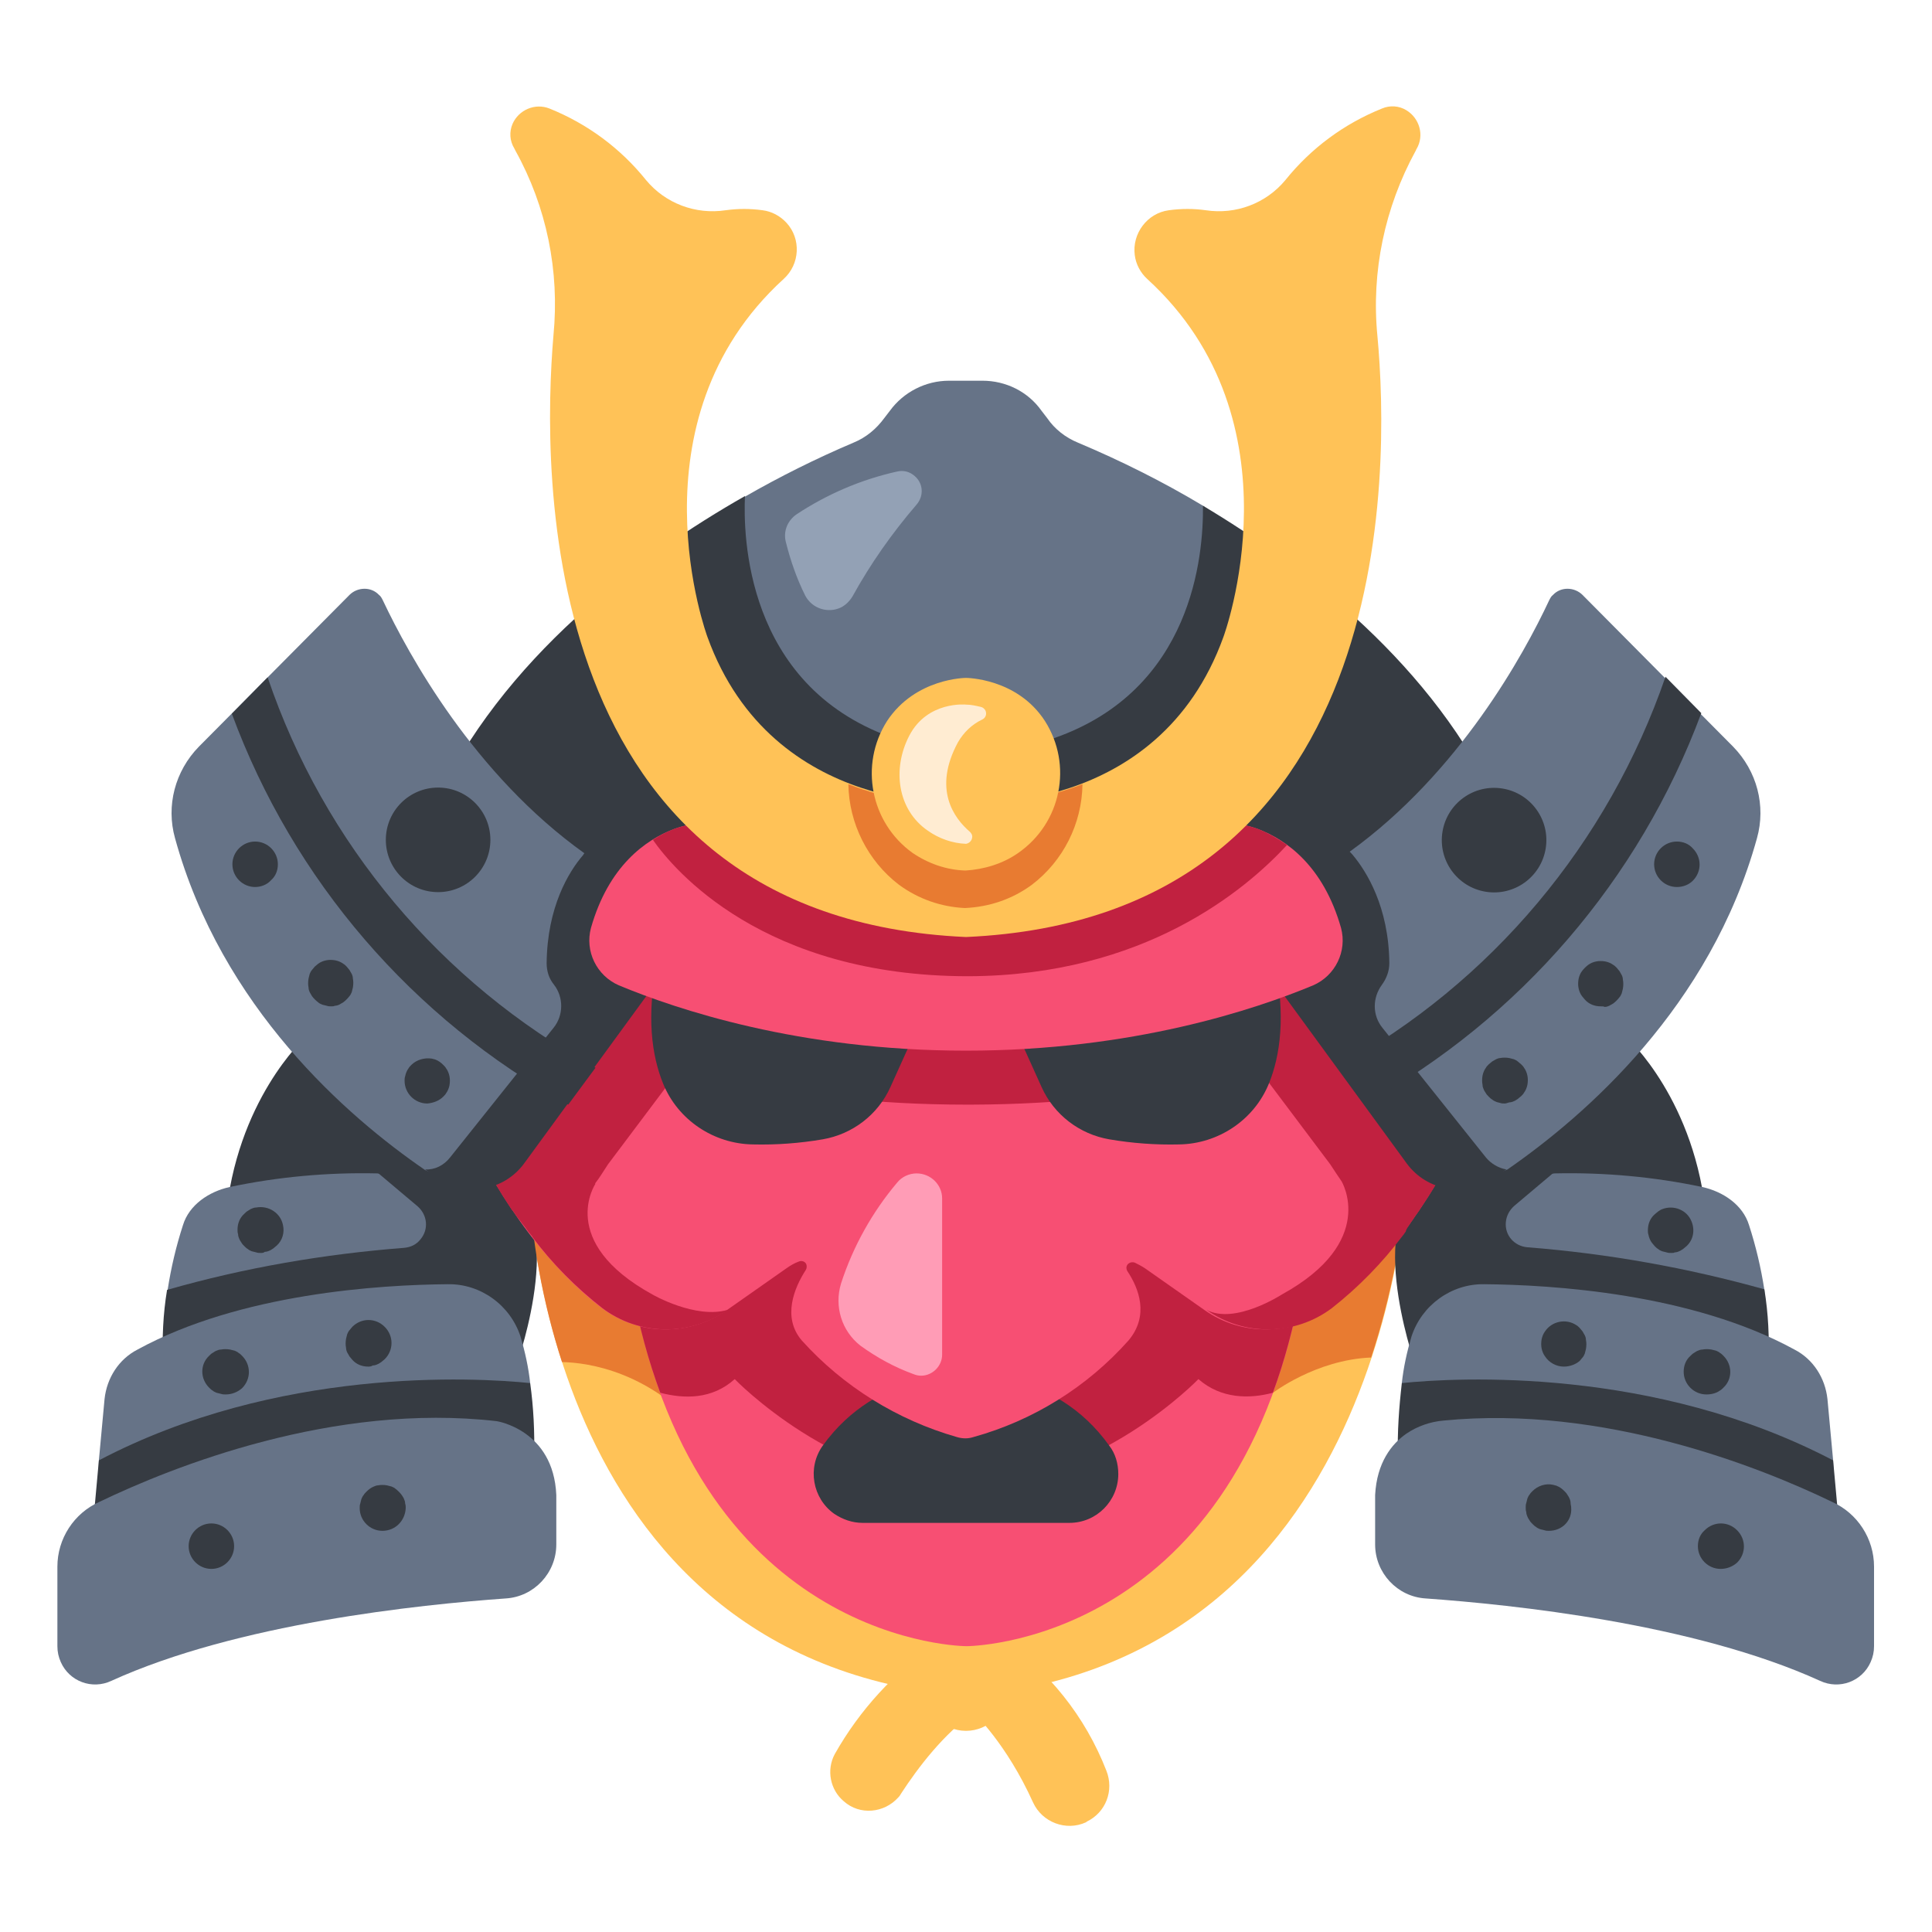
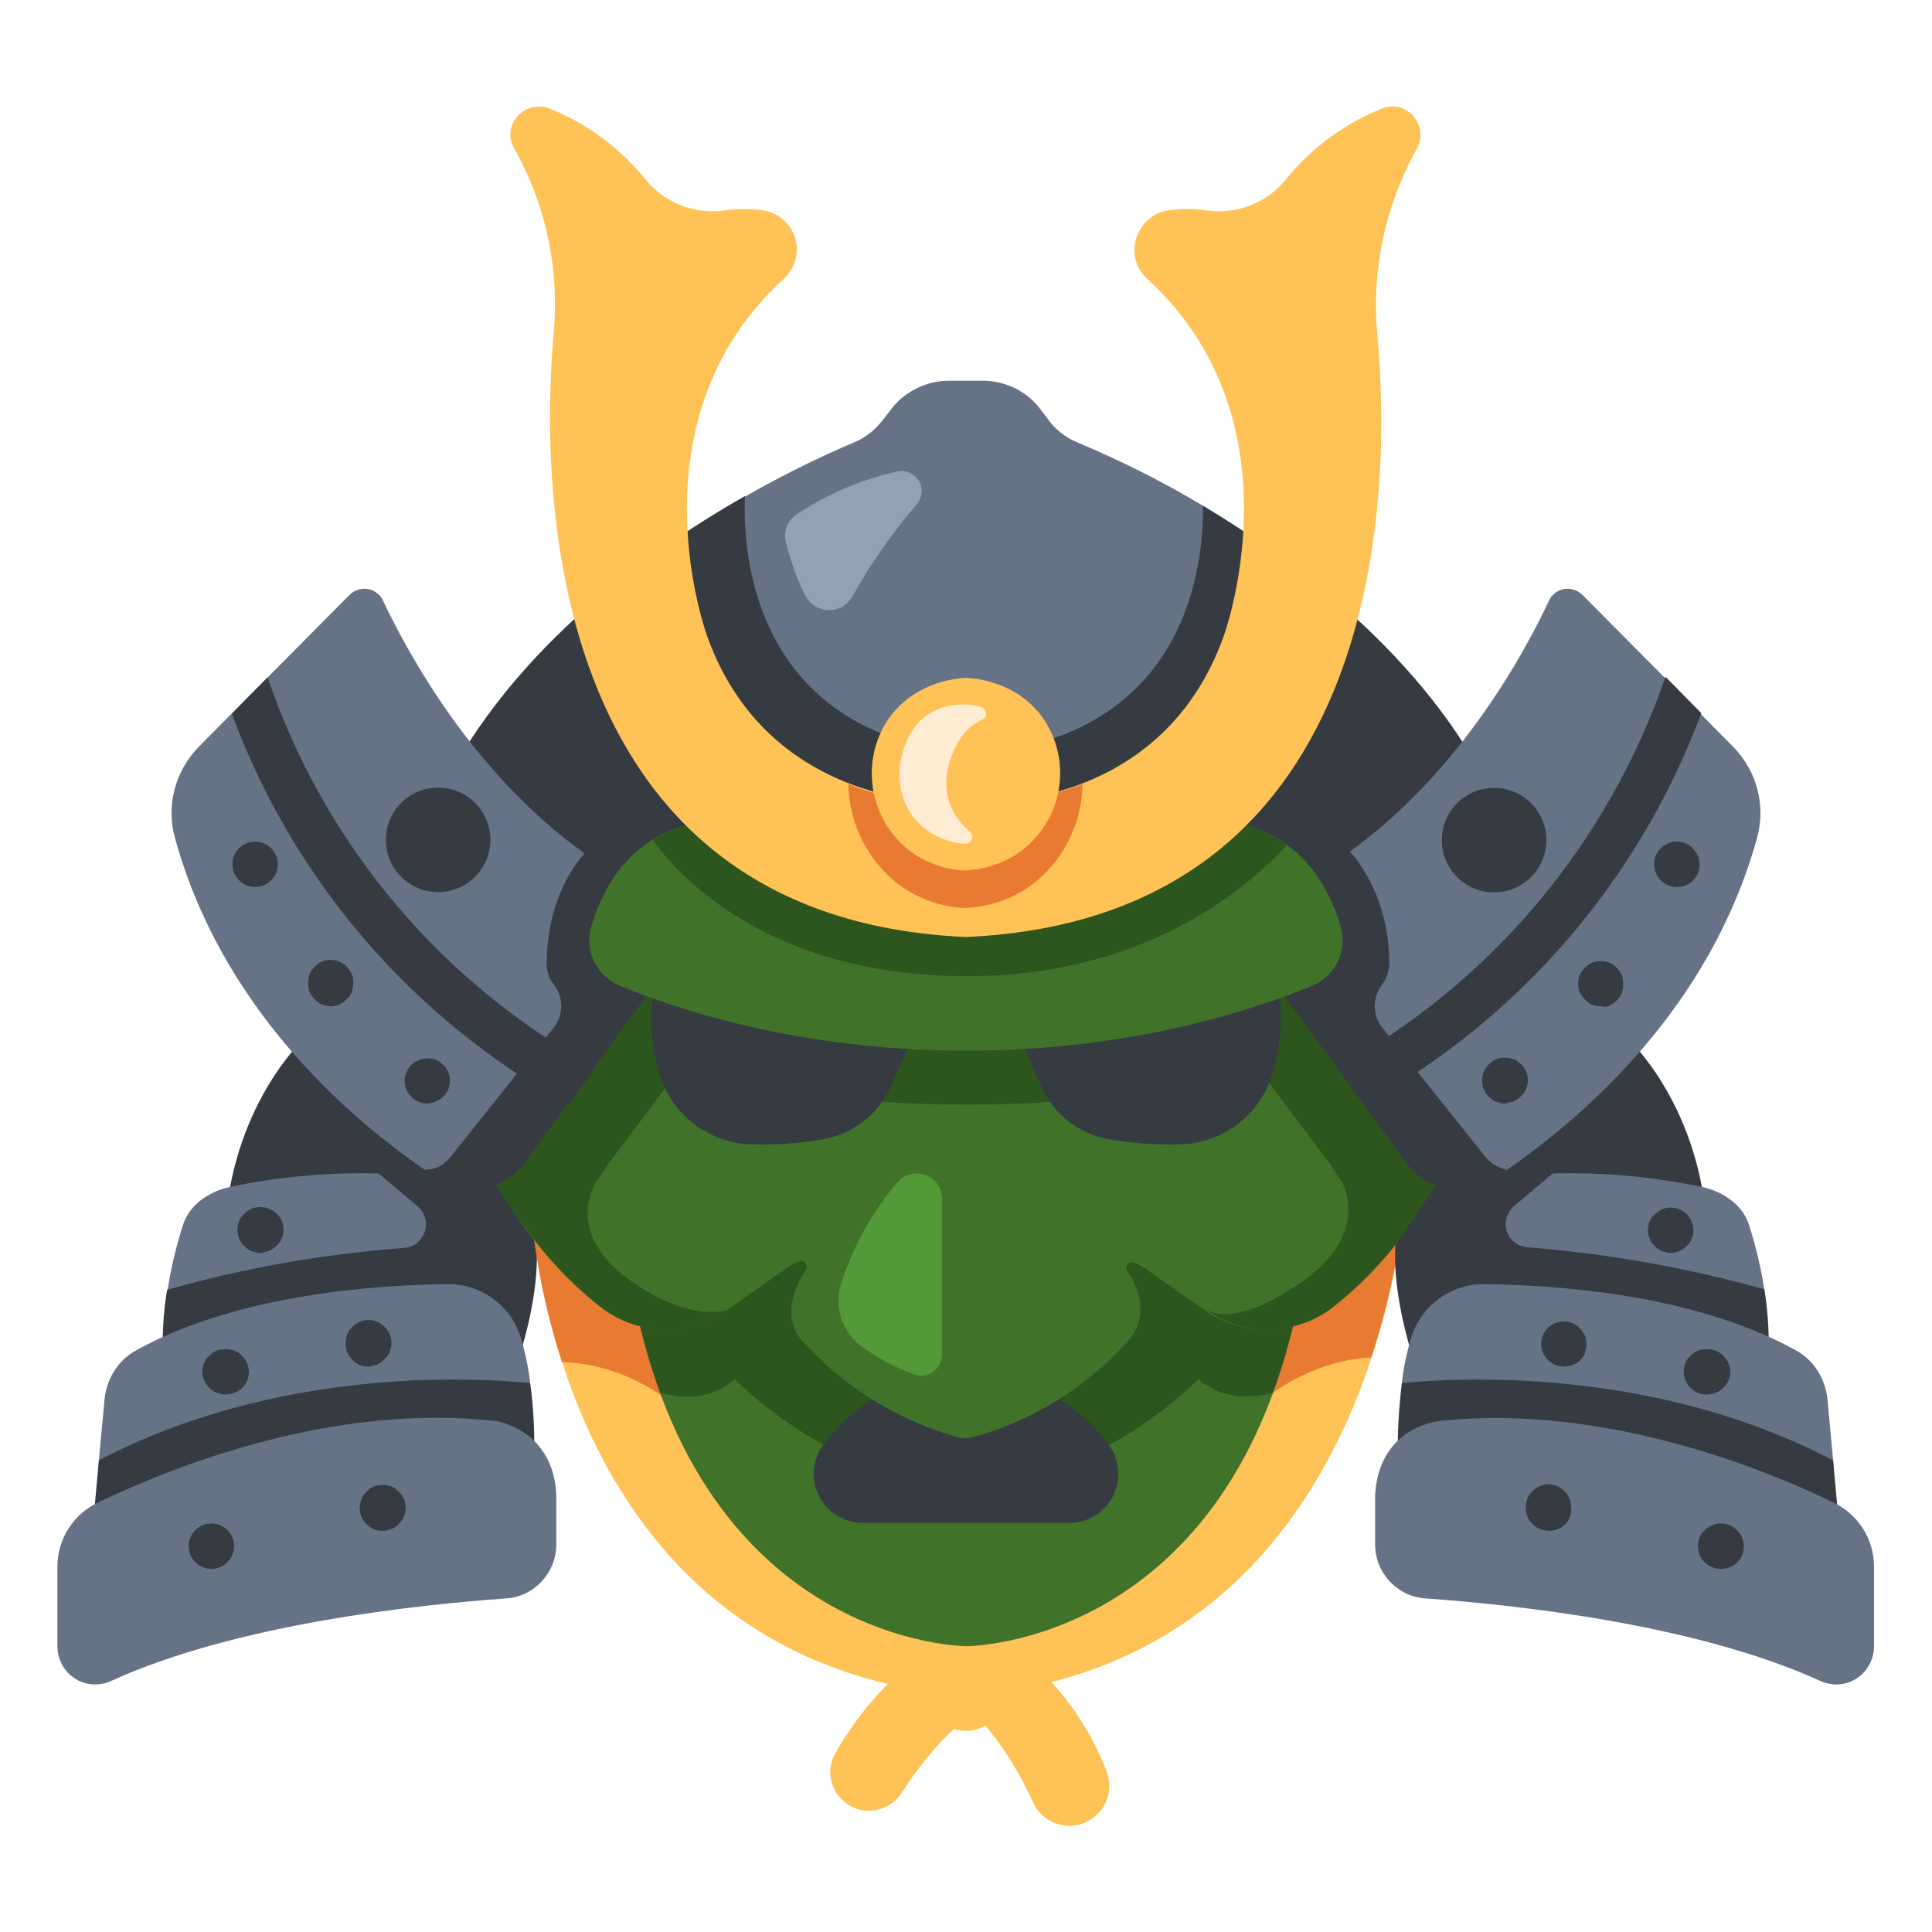
<svg xmlns="http://www.w3.org/2000/svg" version="1.1" id="icons" x="0px" y="0px" width="340px" height="340px" viewBox="0 0 340 340" style="enable-background:new 0 0 340 340;" xml:space="preserve">
  <style type="text/css">
	.st0{fill:#FFC257;}
	.st1{fill:#667387;}
	.st2{fill:#363B42;}
	.st3{fill:#E87B31;}
- 	.st4{fill:#F74F73;}
- 	.st5{fill:#C12140;}
+ 	.st4{fill:#41722A;}
+ 	.st5{fill:#2D551E;}
	.st6{fill:#FFECD2;}
	.st7{fill:#93A1B5;}
- 	.st8{fill:#FF9CB6;}
+ 	.st8{fill:#549937;}
</style>
  <path class="st0" d="M171.4,301.5c0,0,5.7,5.3,10.4,15.7c1.6,3.5,5.8,5.1,9.3,3.5c0,0,0.1,0,0.1-0.1l0,0c3.4-1.6,4.9-5.5,3.5-9  c-3.7-9.5-10.2-17.7-18.7-23.4L171.4,301.5z" />
  <path class="st0" d="M164.7,289.2c-7.3,5.1-13.4,11.7-17.8,19.5c-1.5,2.8-0.8,6.3,1.6,8.3l0,0c2.8,2.5,7.1,2.1,9.6-0.7  c0.2-0.2,0.4-0.5,0.5-0.7c3-4.6,7.5-10.5,12.8-14.2L164.7,289.2z" />
  <path class="st0" d="M234.6,208.3L170,277.7l-64.6-69.4L93,207.1c0,0,1,85.1,77,91.4c76-6.2,77.8-93.7,77.8-93.7L234.6,208.3z" />
  <path class="st0" d="M170,272.4L170,272.4c4,0,7.3,3.3,7.3,7.3v17.6c0,4-3.3,7.3-7.3,7.3l0,0c-4,0-7.3-3.3-7.3-7.3v-17.6  C162.7,275.7,166,272.4,170,272.4z" />
  <path class="st1" d="M189.7,77.9c-2.2-0.9-4.1-2.4-5.4-4.3l-1-1.3c-2.4-3.4-6.3-5.3-10.4-5.3h-5.9c-4.1,0-8,2-10.4,5.3l-1,1.3  c-1.4,1.9-3.2,3.4-5.4,4.3c-6.6,2.8-13,6-19.1,9.5c0,0-41.4,29.5-53.4,55.9c0,0,20.3,32.9,92.3,32.9s92.9-33.4,92.9-33.4  C251.6,117.7,211.7,89,211.7,89C204.7,84.8,197.3,81.1,189.7,77.9z" />
  <path class="st2" d="M211.7,89c0.1,8.7-1.8,32.4-26.2,40.9c-9.3,3.2-19.5,3.2-28.8-0.2c-25.6-9.3-25.9-35.6-25.6-42.4  c-18.3,10.4-42.9,28.5-54.9,54.9c0,0,21.8,33.9,93.8,33.9s93.8-33.9,93.8-33.9C252.4,117.2,229.6,99.7,211.7,89z" />
  <path class="st2" d="M53.6,182.7c0,0-12.1,11-13.9,32h58.2C97.9,214.7,71.2,183,53.6,182.7z" />
  <path class="st1" d="M87.3,208.6l-20.9-2.1c-8.7-0.2-17.5,0.6-26,2.4c-3.6,0.8-7.1,3.1-8.2,6.7c-1.2,3.7-2.1,7.5-2.7,11.4  c0,0-0.3,8.4-0.1,12.8h60.5C89.9,239.8,100.2,213.1,87.3,208.6z" />
  <path class="st2" d="M87.8,208c-7.1-1-14.2-1.5-21.3-1.6l7,5.9c1.7,1.5,2,4,0.5,5.8c-0.7,0.9-1.7,1.4-2.9,1.5  c-14.1,1.1-28.1,3.5-41.7,7.4c-0.7,4.2-0.9,8.6-0.7,12.8h62.3C91.1,239.8,100.6,212.5,87.8,208z" />
  <path class="st1" d="M93.3,256.4l0-13c-0.3-2.8-0.9-5.5-1.7-8.2c-1.8-5.5-7-9.3-12.8-9.2c-11.9,0.1-36.5,1.6-54.6,11.5  c-3.3,1.7-5.4,5-5.8,8.7l-1,10.8l-0.2,11.2L93.3,256.4z" />
  <path class="st2" d="M93.3,243.4c-9.8-1-44.5-2.9-75.9,13.6l-1,11L94,256.3C94.1,252,93.9,247.7,93.3,243.4z" />
  <path class="st3" d="M223.9,245.2c0,0,7.6-5.9,17.4-6.3c3.6-11,5.8-22.4,6.4-34l-13.2,3.5L193,253h21.6L223.9,245.2z" />
  <path class="st3" d="M105.4,208.3L93,207.1c0.5,11.1,2.5,22.1,5.9,32.6c4.6,0.1,15.8,1.6,25.5,13.3H147L105.4,208.3z" />
  <path class="st1" d="M87.4,250.1c0,0,10,1.5,10.5,13v8.7c0,5-3.9,9.2-8.9,9.5c-15.3,1.1-47.2,4.4-69.4,14.5  c-3.4,1.6-7.4,0.1-8.9-3.3c-0.4-0.9-0.6-1.8-0.6-2.8v-14c0-4.9,2.9-9.4,7.4-11.4C30.4,258.1,58.7,246.8,87.4,250.1z" />
  <path class="st4" d="M210,212.5H130l-18.6,15.1c11.8,62.1,58.7,62.1,58.7,62.1s46.9,0,58.7-62.1L210,212.5z" />
  <path class="st5" d="M170,212.5h-40l-18.6,15.1c1.1,5.9,2.7,11.8,4.8,17.5c4.2,1.1,9.1,1.2,13.1-2.4c0,0,17.9,18.6,40.8,18.6  s40.8-18.6,40.8-18.6c4,3.5,9,3.5,13.1,2.4c2.1-5.7,3.6-11.5,4.8-17.5L210,212.5H170z" />
  <path class="st2" d="M195.2,254.4c-9.7-13.6-25.2-12.5-25.2-12.5s-15.5-1-25.2,12.5c-2.8,3.9-1.8,9.3,2,12c1.5,1,3.2,1.6,5,1.6h36.4  c4.8,0,8.6-3.9,8.6-8.6C196.8,257.6,196.3,255.8,195.2,254.4L195.2,254.4z" />
  <path class="st2" d="M286.4,182.7c0,0,12.1,11,13.9,32h-58.2C242.1,214.7,268.8,183,286.4,182.7z" />
  <path class="st1" d="M252.7,208.6l20.9-2.1c8.7-0.2,17.5,0.6,26,2.4c3.6,0.8,7.1,3.1,8.2,6.7c1.2,3.7,2.1,7.5,2.7,11.4  c0,0,0.5,8.4,0.2,12.8h-61.1C249.6,239.8,239.8,213.1,252.7,208.6z" />
  <path class="st2" d="M310.5,226.9c-13.6-3.8-27.6-6.3-41.7-7.4c-2.3-0.2-4-2.1-3.8-4.4c0.1-1.1,0.6-2.1,1.5-2.9l7-5.9  c-7.1,0.1-14.3,0.6-21.3,1.6c-12.8,4.5-3.3,31.8-3.3,31.8h62.3C311.4,235.5,311.2,231.2,310.5,226.9z" />
  <path class="st1" d="M246.7,256.4l0-13c0.3-2.8,0.9-5.5,1.7-8.2c1.8-5.5,7-9.3,12.8-9.2c11.9,0.1,36.5,1.6,54.6,11.5  c3.3,1.7,5.4,5,5.8,8.7l1,10.8l0.3,10.9L246.7,256.4z" />
  <path class="st2" d="M322.6,257c-31.5-16.5-66.1-14.6-75.9-13.6c-0.5,4.3-0.8,8.6-0.7,12.9l77.6,11.7L322.6,257z" />
  <path class="st4" d="M230.5,167.4l-60.5,8.8l-60.5-8.8l-25.4,35.2c0,0,8,17.1,21.8,27.6c6.5,4.9,15.4,5,22.1,0.3l10.4-7.3  c0.7-0.5,1.4-0.9,2.2-1.2c0.5-0.2,1.1,0,1.3,0.5c0.1,0.3,0.1,0.7-0.1,1c-2,3.1-4.2,8.3-0.7,12.4c7.3,8.1,16.8,14,27.3,17  c1,0.3,2,0.3,2.9,0c10.5-2.9,20-8.8,27.3-17c3.7-4.4,1.8-9.2-0.2-12.2c-0.3-0.5-0.2-1.1,0.3-1.4c0.3-0.2,0.7-0.2,1-0.1  c0.6,0.3,1.2,0.6,1.8,1l10.4,7.3c6.6,4.7,15.6,4.6,22.1-0.3c13.8-10.4,21.8-27.6,21.8-27.6L230.5,167.4z" />
  <path class="st5" d="M248.2,215.3c0.1-0.2,0.3-0.4,0.4-0.6c0.4-0.6,0.8-1.2,1.2-1.7c0-0.1,0.1-0.1,0.1-0.2l0,0  c2.2-3.2,4.2-6.6,5.9-10.2l-25.3-35.2l-60.5,8.8l-60.5-8.8l-25.4,35.2c1.7,3.5,3.7,6.9,5.9,10.2l0,0c0,0.1,0.1,0.2,0.2,0.2  c0.4,0.6,0.8,1.2,1.3,1.8c0.1,0.1,0.2,0.2,0.3,0.4c0.4,0.5,0.8,1,1.2,1.6c0.2,0.2,0.3,0.4,0.5,0.6c0.1,0.1,0.2,0.2,0.2,0.3h0  c3.5,4.7,7.7,8.9,12.3,12.5c6.5,4.9,15.4,5,22.1,0.3c-5.7,1.7-13.3-2.7-13.3-2.7c-16.9-9.3-10-19.5-10-19.5l-0.1,0  c0.8-1,1.5-2.2,2.3-3.4l13.3-17.7c0,0,16.3,7.2,50,7.2l0,0h0.5l0,0c33.6-0.1,50-7.2,50-7.2l13.3,17.7c0.7,1.1,1.4,2.1,2,3h0  c0,0,6.4,10.6-10.5,19.9c0,0-8.3,5.4-13.3,2.7c6.6,4.7,15.6,4.6,22.1-0.3c4.7-3.7,8.9-8,12.5-12.8l0,0c0,0,0.1-0.1,0.1-0.1  c0.1-0.2,0.3-0.4,0.4-0.6C247.5,216.2,247.9,215.8,248.2,215.3z" />
  <path class="st2" d="M224.3,169.1c2,9.7,1,16.7-1,21.6c-2.6,6.4-8.9,10.6-15.8,10.7c-4.1,0.1-8.2-0.2-12.3-0.9  c-5.2-0.9-9.7-4.3-11.9-9.2l-5.1-11.3l0.2-5.1l45.8-6.6V169.1z" />
  <path class="st1" d="M272.6,105.7c-4.4,9.4-15.8,30.3-35.1,44.2c0,0-11.3,10-19.5,12.4l30.6,41.5c3.5,4.7,8.7,6.6,13.6,3.4  c1-0.5,2-1,3.1-1.4c13.7-9.5,35.7-28.6,43.9-58.3c1.6-5.7,0-11.8-4.2-16.1l-26.5-26.7c-1.4-1.4-3.8-1.5-5.2,0  C273,104.9,272.8,105.3,272.6,105.7z" />
  <ellipse transform="matrix(0.1602 -0.9871 0.9871 0.1602 74.9238 383.6803)" class="st2" cx="262.9" cy="147.8" rx="9.2" ry="9.2" />
  <path class="st1" d="M254,250c-2.3,0.2-4.6,1-6.5,2.3c-2.6,1.8-5.2,5.1-5.5,10.8v8.7c0,5,3.9,9.2,8.9,9.5  c15.3,1.1,47.2,4.4,69.4,14.5c3.4,1.6,7.4,0.1,8.9-3.3c0.4-0.9,0.6-1.8,0.6-2.8v-14c0-4.9-2.9-9.4-7.4-11.4  C309.8,258.2,282.2,247.2,254,250z" />
  <path class="st2" d="M115.7,169.1c-2,9.7-1,16.7,1,21.6c2.6,6.4,8.9,10.6,15.8,10.7c4.1,0.1,8.2-0.2,12.3-0.9  c5.2-0.9,9.7-4.3,11.9-9.2l5.1-11.3l-0.2-5.1l-45.8-6.6L115.7,169.1z" />
  <path class="st1" d="M67.4,105.7c4.5,9.5,16,30.6,35.5,44.5c0,0,11.4,9.4,19.4,11.8l-30.9,42.3c-3.5,4.7-9.2,5.9-14.1,2.7l-2.5-1.1  c-13.7-9.4-35.8-28.6-44-58.4c-1.6-5.7,0-11.8,4.2-16.1l26.5-26.7c1.4-1.4,3.8-1.5,5.2,0C67,104.9,67.2,105.3,67.4,105.7z" />
  <circle class="st2" cx="77.1" cy="147.8" r="9.2" />
  <path class="st2" d="M77.3,207.5c4.9,3.2,11.4,2,14.9-2.7l32.2-44.1c-7.7-2.3-15-5.9-21.5-10.6c-0.1,0.1-0.2,0.2-0.3,0.4  c-2.5,2.9-6.3,9.1-6.4,19c0,1.4,0.4,2.7,1.3,3.8c1.7,2.2,1.7,5.4-0.1,7.6l-18.2,22.8c-1.1,1.4-2.7,2.2-4.4,2.1  C75.7,206.4,76.5,207,77.3,207.5z" />
  <path class="st2" d="M261.5,203.7l-18.2-22.8c-1.8-2.2-1.8-5.3-0.1-7.6c0.8-1.1,1.3-2.4,1.3-3.8c-0.1-9.9-4-16.1-6.4-19  c-0.2-0.2-0.4-0.5-0.7-0.7c-6.6,4.9-14.1,8.5-22,10.9l32.2,44.1c3.5,4.7,10,5.9,14.9,2.7c0.8-0.5,1.7-1.1,2.6-1.7  C263.8,205.6,262.4,204.8,261.5,203.7z" />
  <path class="st4" d="M236,163.3c-3.1-10.9-9.6-15.5-14.6-17.4c-3.2-1.2-6.7-1.3-9.9-0.3l-41.5,13l-41.5-13c-3.2-1-6.7-0.9-9.9,0.3  c-5,1.9-11.5,6.5-14.6,17.4c-1.1,4.1,1,8.4,4.9,10.1c10.1,4.2,31.7,11.5,61.1,11.5s51-7.3,61.1-11.5  C235,171.7,237.1,167.4,236,163.3z" />
  <path class="st5" d="M226.5,148.7c-1.6-1.1-3.3-2.1-5.1-2.8c-3.2-1.2-6.7-1.3-9.9-0.3l-41.5,13l-41.5-13c-3.2-1-6.7-0.9-9.9,0.3  c-1.3,0.5-2.5,1.1-3.7,1.9c3.7,5.3,19.4,24,55.5,24C201.4,171.7,219.2,156.6,226.5,148.7z" />
  <path class="st0" d="M243.2,19.1c-6.7,2.7-12.5,7-17,12.6c-3.4,4.1-8.7,6.1-14,5.3c-2.1-0.3-4.3-0.3-6.5,0c-3.8,0.5-6.5,4.1-6,7.9  c0.2,1.6,1,3.1,2.2,4.2c27.5,25.1,13.4,63,13.4,63c-11.5,31.9-45.4,29.2-45.4,29.2s-33.9,2.6-45.4-29.2c0,0-14.1-37.9,13.4-63  c2.9-2.6,3.1-7.1,0.5-9.9c-1.1-1.2-2.6-2-4.2-2.2c-2.2-0.3-4.3-0.3-6.5,0c-5.3,0.8-10.6-1.2-14-5.3c-4.5-5.6-10.3-9.9-17-12.6  c-2.5-1-5.4,0.2-6.5,2.7c-0.6,1.4-0.5,3,0.3,4.3l0.2,0.4c5.5,9.9,7.8,21.2,6.7,32.5C95.4,82.6,94,161.5,170,164.9  c76-3.4,74.6-82.2,72.4-105.8c-1.1-11.3,1.3-22.6,6.7-32.5c0.1-0.1,0.1-0.3,0.2-0.4c1.4-2.4,0.5-5.4-1.8-6.8  C246.2,18.6,244.6,18.5,243.2,19.1z" />
  <path class="st3" d="M181.6,155.7c5.5-4.2,8.8-10.7,8.9-17.7c-6.5,2.5-13.5,3.7-20.6,3.5c-7,0.3-14-0.9-20.6-3.5  c0.1,6.9,3.4,13.5,8.9,17.7c3.4,2.5,7.4,3.9,11.6,4.1C174.2,159.6,178.2,158.2,181.6,155.7z" />
  <path class="st2" d="M295.1,156.1c-2.2,0-4-1.8-4-4s1.8-4,4-4c1.1,0,2.1,0.4,2.8,1.2c1.6,1.6,1.6,4.1,0,5.7  C297.2,155.7,296.2,156.1,295.1,156.1z" />
  <path class="st2" d="M281.7,177.1c-1.1,0-2.1-0.4-2.8-1.2c-0.2-0.2-0.3-0.4-0.5-0.6c-0.3-0.4-0.5-0.9-0.6-1.4c-0.1-0.5-0.1-1,0-1.6  c0.1-0.5,0.3-1,0.6-1.4c0.3-0.4,0.7-0.8,1.1-1.1c0.4-0.3,0.9-0.5,1.4-0.6c0.5-0.1,1-0.1,1.6,0c0.5,0.1,1,0.3,1.4,0.6  c0.2,0.1,0.4,0.3,0.6,0.5c0.2,0.2,0.3,0.4,0.5,0.6c0.1,0.2,0.3,0.5,0.4,0.7c0.1,0.2,0.2,0.5,0.2,0.8c0.1,0.5,0.1,1,0,1.6  c-0.1,0.3-0.1,0.5-0.2,0.8c-0.1,0.2-0.2,0.5-0.4,0.7c-0.3,0.4-0.7,0.8-1.1,1.1c-0.2,0.1-0.5,0.3-0.7,0.4c-0.2,0.1-0.5,0.2-0.8,0.2  C282.2,177.1,282,177.1,281.7,177.1z" />
  <path class="st2" d="M264.8,194.2c-0.3,0-0.5,0-0.8-0.1c-0.3-0.1-0.5-0.1-0.7-0.2c-0.2-0.1-0.5-0.2-0.7-0.4  c-0.2-0.1-0.4-0.3-0.6-0.5c-0.2-0.2-0.4-0.4-0.5-0.6c-0.1-0.2-0.3-0.4-0.4-0.7c-0.1-0.2-0.2-0.5-0.2-0.8c-0.1-0.5-0.1-1,0-1.6  c0.1-0.5,0.3-1,0.6-1.4c0.1-0.2,0.3-0.4,0.5-0.6c0.2-0.2,0.4-0.3,0.6-0.5c0.2-0.1,0.5-0.3,0.7-0.4c0.2-0.1,0.5-0.2,0.7-0.2  c0.5-0.1,1.1-0.1,1.6,0c0.3,0.1,0.5,0.1,0.8,0.2c0.2,0.1,0.5,0.2,0.7,0.4c0.2,0.2,0.4,0.3,0.6,0.5c0.2,0.2,0.4,0.4,0.5,0.6  c0.3,0.4,0.5,0.9,0.6,1.4c0.1,0.5,0.1,1,0,1.6c-0.1,0.5-0.3,1-0.6,1.4c-0.1,0.2-0.3,0.4-0.5,0.6c-0.2,0.2-0.4,0.3-0.6,0.5  c-0.2,0.1-0.4,0.3-0.7,0.4c-0.2,0.1-0.5,0.2-0.8,0.2C265.3,194.1,265,194.2,264.8,194.2z" />
  <path class="st2" d="M294.1,220.5c-0.3,0-0.5,0-0.8-0.1c-0.3-0.1-0.5-0.1-0.8-0.2c-0.2-0.1-0.5-0.2-0.7-0.4  c-0.2-0.1-0.4-0.3-0.6-0.5c-0.2-0.2-0.3-0.4-0.5-0.6c-0.3-0.4-0.5-0.9-0.6-1.4c-0.1-0.3-0.1-0.5-0.1-0.8c0-1.1,0.4-2.1,1.2-2.8  c0.2-0.2,0.4-0.3,0.6-0.5c0.2-0.1,0.4-0.3,0.7-0.4c2-0.8,4.4,0.1,5.2,2.2c0.6,1.5,0.3,3.2-0.9,4.3c-0.2,0.2-0.4,0.3-0.6,0.5  c-0.2,0.1-0.4,0.3-0.7,0.4c-0.2,0.1-0.5,0.2-0.8,0.2C294.6,220.5,294.4,220.5,294.1,220.5z" />
  <path class="st2" d="M300.3,245.4c-2.2,0-4-1.8-4-4c0-1.1,0.4-2.1,1.2-2.8c0.2-0.2,0.4-0.4,0.6-0.5c0.2-0.1,0.4-0.3,0.7-0.4  c0.2-0.1,0.5-0.2,0.8-0.2c0.5-0.1,1-0.1,1.6,0c0.3,0.1,0.5,0.1,0.8,0.2c0.2,0.1,0.5,0.2,0.7,0.4c0.2,0.1,0.4,0.3,0.6,0.5  c1.6,1.6,1.6,4.1,0,5.6c-0.2,0.2-0.4,0.4-0.6,0.5c-0.4,0.3-0.9,0.5-1.4,0.6C300.8,245.4,300.5,245.4,300.3,245.4z" />
  <path class="st2" d="M275.2,240.5c-1.3,0-2.6-0.7-3.3-1.8c-0.3-0.4-0.5-0.9-0.6-1.4c-0.1-0.5-0.1-1,0-1.6c0.1-0.5,0.3-1,0.6-1.4  c1.2-1.8,3.7-2.3,5.5-1.1c0.2,0.1,0.4,0.3,0.6,0.5c0.2,0.2,0.3,0.4,0.5,0.6c0.1,0.2,0.3,0.5,0.4,0.7c0.1,0.2,0.2,0.5,0.2,0.8  c0.1,0.5,0.1,1,0,1.6c-0.1,0.3-0.1,0.5-0.2,0.8c-0.1,0.2-0.2,0.5-0.4,0.7c-0.2,0.2-0.3,0.4-0.5,0.6  C277.3,240.1,276.3,240.5,275.2,240.5z" />
  <path class="st2" d="M272.6,269.4c-0.3,0-0.5,0-0.8-0.1c-0.3-0.1-0.5-0.1-0.8-0.2c-0.2-0.1-0.5-0.2-0.7-0.4  c-0.2-0.1-0.4-0.3-0.6-0.5c-0.2-0.2-0.4-0.4-0.5-0.6c-0.1-0.2-0.3-0.4-0.4-0.7c-0.1-0.2-0.2-0.5-0.2-0.8c-0.1-0.3-0.1-0.5-0.1-0.8  c0-0.3,0-0.5,0.1-0.8c0.1-0.3,0.1-0.5,0.2-0.8c0.1-0.2,0.2-0.5,0.4-0.7c0.1-0.2,0.3-0.4,0.5-0.6c0.9-0.9,2.3-1.4,3.6-1.1  c0.3,0.1,0.5,0.1,0.7,0.2c0.5,0.2,0.9,0.5,1.3,0.9c0.2,0.2,0.4,0.4,0.5,0.6c0.1,0.2,0.3,0.4,0.4,0.7c0.1,0.2,0.2,0.5,0.2,0.8  c0,0.3,0.1,0.5,0.1,0.8C276.7,267.6,274.9,269.4,272.6,269.4C272.7,269.4,272.7,269.4,272.6,269.4L272.6,269.4z" />
  <path class="st2" d="M302.8,276.1c-2.2,0-4-1.8-4-4c0-1.1,0.4-2.1,1.2-2.8c1.6-1.6,4.1-1.6,5.7,0c1.6,1.6,1.6,4.1,0,5.7  C304.9,275.7,303.9,276.1,302.8,276.1z" />
  <path class="st2" d="M45.9,220.5c-0.3,0-0.5,0-0.8-0.1c-0.3-0.1-0.5-0.1-0.8-0.2c-0.2-0.1-0.5-0.2-0.7-0.4c-0.2-0.1-0.4-0.3-0.6-0.5  c-0.2-0.2-0.4-0.4-0.5-0.6c-0.1-0.2-0.3-0.4-0.4-0.7c-0.1-0.2-0.2-0.5-0.2-0.8c-0.1-0.3-0.1-0.5-0.1-0.8c0-1.1,0.4-2.1,1.2-2.8  c0.2-0.2,0.4-0.4,0.6-0.5c0.2-0.1,0.4-0.3,0.7-0.4c0.2-0.1,0.5-0.2,0.8-0.2c2.2-0.4,4.3,1,4.7,3.1c0.3,1.3-0.1,2.7-1.1,3.6  c-0.2,0.2-0.4,0.3-0.6,0.5c-0.2,0.1-0.4,0.3-0.7,0.4c-0.2,0.1-0.5,0.2-0.8,0.2C46.4,220.5,46.1,220.5,45.9,220.5z" />
  <path class="st2" d="M39.7,245.4c-0.3,0-0.5,0-0.8-0.1c-0.3-0.1-0.5-0.1-0.8-0.2c-0.2-0.1-0.5-0.2-0.7-0.4c-0.2-0.1-0.4-0.3-0.6-0.5  c-1.6-1.6-1.6-4.1,0-5.6c0.2-0.2,0.4-0.4,0.6-0.5c0.2-0.1,0.4-0.3,0.7-0.4c0.2-0.1,0.5-0.2,0.8-0.2c0.5-0.1,1-0.1,1.6,0  c0.3,0.1,0.5,0.1,0.8,0.2c0.2,0.1,0.5,0.2,0.7,0.4c0.2,0.1,0.4,0.3,0.6,0.5c1.6,1.6,1.6,4.1,0,5.7C41.8,245,40.8,245.4,39.7,245.4  L39.7,245.4z" />
  <path class="st2" d="M64.8,240.5c-1.1,0-2.1-0.4-2.8-1.2c-0.2-0.2-0.3-0.4-0.5-0.6c-0.1-0.2-0.3-0.5-0.4-0.7  c-0.1-0.2-0.2-0.5-0.2-0.8c-0.1-0.5-0.1-1,0-1.6c0.1-0.3,0.1-0.5,0.2-0.8c0.1-0.2,0.2-0.5,0.4-0.7c0.2-0.2,0.3-0.4,0.5-0.6  c1.6-1.6,4.1-1.6,5.7,0s1.6,4.1,0,5.7c-0.2,0.2-0.4,0.3-0.6,0.5c-0.2,0.1-0.4,0.3-0.7,0.4c-0.2,0.1-0.5,0.2-0.8,0.2  C65.3,240.5,65,240.5,64.8,240.5z" />
  <path class="st2" d="M67.3,269.4c-2.2,0-4-1.8-4-4c0,0,0,0,0,0c0-0.3,0-0.5,0.1-0.8c0.1-0.3,0.1-0.5,0.2-0.8  c0.1-0.2,0.2-0.5,0.4-0.7c0.1-0.2,0.3-0.4,0.5-0.6c0.4-0.4,0.8-0.7,1.3-0.9c0.2-0.1,0.5-0.2,0.7-0.2c0.5-0.1,1.1-0.1,1.6,0  c0.3,0.1,0.5,0.1,0.8,0.2c0.2,0.1,0.5,0.2,0.7,0.4c0.4,0.3,0.8,0.7,1.1,1.1c0.1,0.2,0.3,0.4,0.4,0.7c0.1,0.2,0.2,0.5,0.2,0.8  c0.1,0.3,0.1,0.5,0.1,0.8C71.3,267.6,69.6,269.4,67.3,269.4z" />
  <path class="st2" d="M37.2,276.1c-2.2,0-4-1.8-4-4c0-2.2,1.8-4,4-4s4,1.8,4,4C41.2,274.3,39.4,276.1,37.2,276.1  C37.2,276.1,37.2,276.1,37.2,276.1z" />
  <path class="st2" d="M44.9,156.1c-2.2,0-4-1.8-4-4c0-2.2,1.8-4,4-4c2.2,0,4,1.8,4,4c0,1.1-0.4,2.1-1.2,2.8  C47,155.7,45.9,156.1,44.9,156.1z" />
  <path class="st2" d="M58.3,177.1c-0.3,0-0.5,0-0.8-0.1c-0.3-0.1-0.5-0.1-0.8-0.2c-0.2-0.1-0.5-0.2-0.7-0.4c-0.4-0.3-0.8-0.7-1.1-1.1  c-0.1-0.2-0.3-0.5-0.4-0.7c-0.1-0.2-0.2-0.5-0.2-0.8c-0.1-0.5-0.1-1,0-1.6c0.1-0.3,0.1-0.5,0.2-0.8c0.1-0.2,0.2-0.5,0.4-0.7  c0.2-0.2,0.3-0.4,0.5-0.6c0.2-0.2,0.4-0.3,0.6-0.5c0.4-0.3,0.9-0.5,1.4-0.6c0.5-0.1,1-0.1,1.6,0c0.5,0.1,1,0.3,1.4,0.6  c0.2,0.1,0.4,0.3,0.6,0.5c0.2,0.2,0.3,0.4,0.5,0.6c0.1,0.2,0.3,0.5,0.4,0.7c0.1,0.2,0.2,0.5,0.2,0.8c0.1,0.5,0.1,1,0,1.6  c-0.1,0.3-0.1,0.5-0.2,0.8c-0.1,0.2-0.2,0.5-0.4,0.7c-0.3,0.4-0.7,0.8-1.1,1.1c-0.2,0.1-0.5,0.3-0.7,0.4c-0.2,0.1-0.5,0.2-0.8,0.2  C58.8,177.1,58.5,177.1,58.3,177.1z" />
  <path class="st2" d="M75.2,194.2c-2.2,0-4-1.8-4-4l0,0c0-0.3,0-0.5,0.1-0.8c0.1-0.5,0.3-1,0.6-1.4c0.1-0.2,0.3-0.4,0.5-0.6  c0.9-0.9,2.3-1.3,3.6-1.1c0.3,0.1,0.5,0.1,0.7,0.2c0.5,0.2,0.9,0.5,1.3,0.9c0.2,0.2,0.4,0.4,0.5,0.6c0.3,0.4,0.5,0.9,0.6,1.4  c0.1,0.5,0.1,1,0,1.6c-0.1,0.5-0.3,1-0.6,1.4c-0.1,0.2-0.3,0.4-0.5,0.6C77.3,193.7,76.3,194.1,75.2,194.2z" />
  <path class="st2" d="M235.4,187.8l4.8,6.5c27.3-15.1,48.3-39.5,59.2-68.8l-6.3-6.4C283,148.4,262.5,172.9,235.4,187.8z" />
  <path class="st2" d="M47.1,119.2l-6.3,6.4c10.8,29.3,31.8,53.7,59.2,68.8l4.8-6.5C77.5,172.9,57,148.4,47.1,119.2z" />
  <path class="st0" d="M183.9,126.9c-4.9-7.6-13.9-7.6-13.9-7.6s-8.9,0-13.9,7.6c-4.9,7.7-2.9,17.9,4.5,23.2c2.8,1.9,6,3,9.3,3.1  c3.3-0.2,6.6-1.2,9.3-3.1C186.8,144.8,188.8,134.6,183.9,126.9z" />
  <path class="st6" d="M168.6,130.6c1-1.7,2.4-3.1,4.3-4c0.6-0.3,0.8-1,0.5-1.6c-0.2-0.3-0.4-0.5-0.8-0.6c-0.9-0.2-1.7-0.4-2.6-0.4  c0,0-6.8-0.7-10,5.5c-3,5.8-2.1,13,3.3,16.7c2,1.4,4.3,2.2,6.7,2.3h0c0.6-0.1,1.1-0.6,1.1-1.3c0-0.3-0.2-0.6-0.4-0.8  C167.9,144,164.1,138.9,168.6,130.6z" />
  <path class="st7" d="M138.3,95.4c0.8,3.2,1.9,6.4,3.4,9.4c1.2,2.3,4,3.2,6.3,2.1c0.8-0.4,1.5-1.1,2-1.9c3.2-5.8,7-11.2,11.3-16.2  c1.3-1.5,1.2-3.7-0.3-5c-0.9-0.8-2-1.1-3.2-0.8c-6.3,1.4-12.3,4-17.6,7.5C138.6,91.6,137.8,93.5,138.3,95.4z" />
  <path class="st8" d="M165.8,210.9v27.5c0,2-1.7,3.7-3.7,3.7c-0.5,0-0.9-0.1-1.4-0.3c-3.3-1.2-6.4-2.9-9.3-5  c-3.3-2.6-4.6-6.9-3.4-10.9c2.1-6.5,5.5-12.6,9.9-17.8c0.8-1,2.1-1.6,3.4-1.6l0,0C163.8,206.5,165.8,208.5,165.8,210.9  C165.8,210.9,165.8,210.9,165.8,210.9z" />
</svg>
